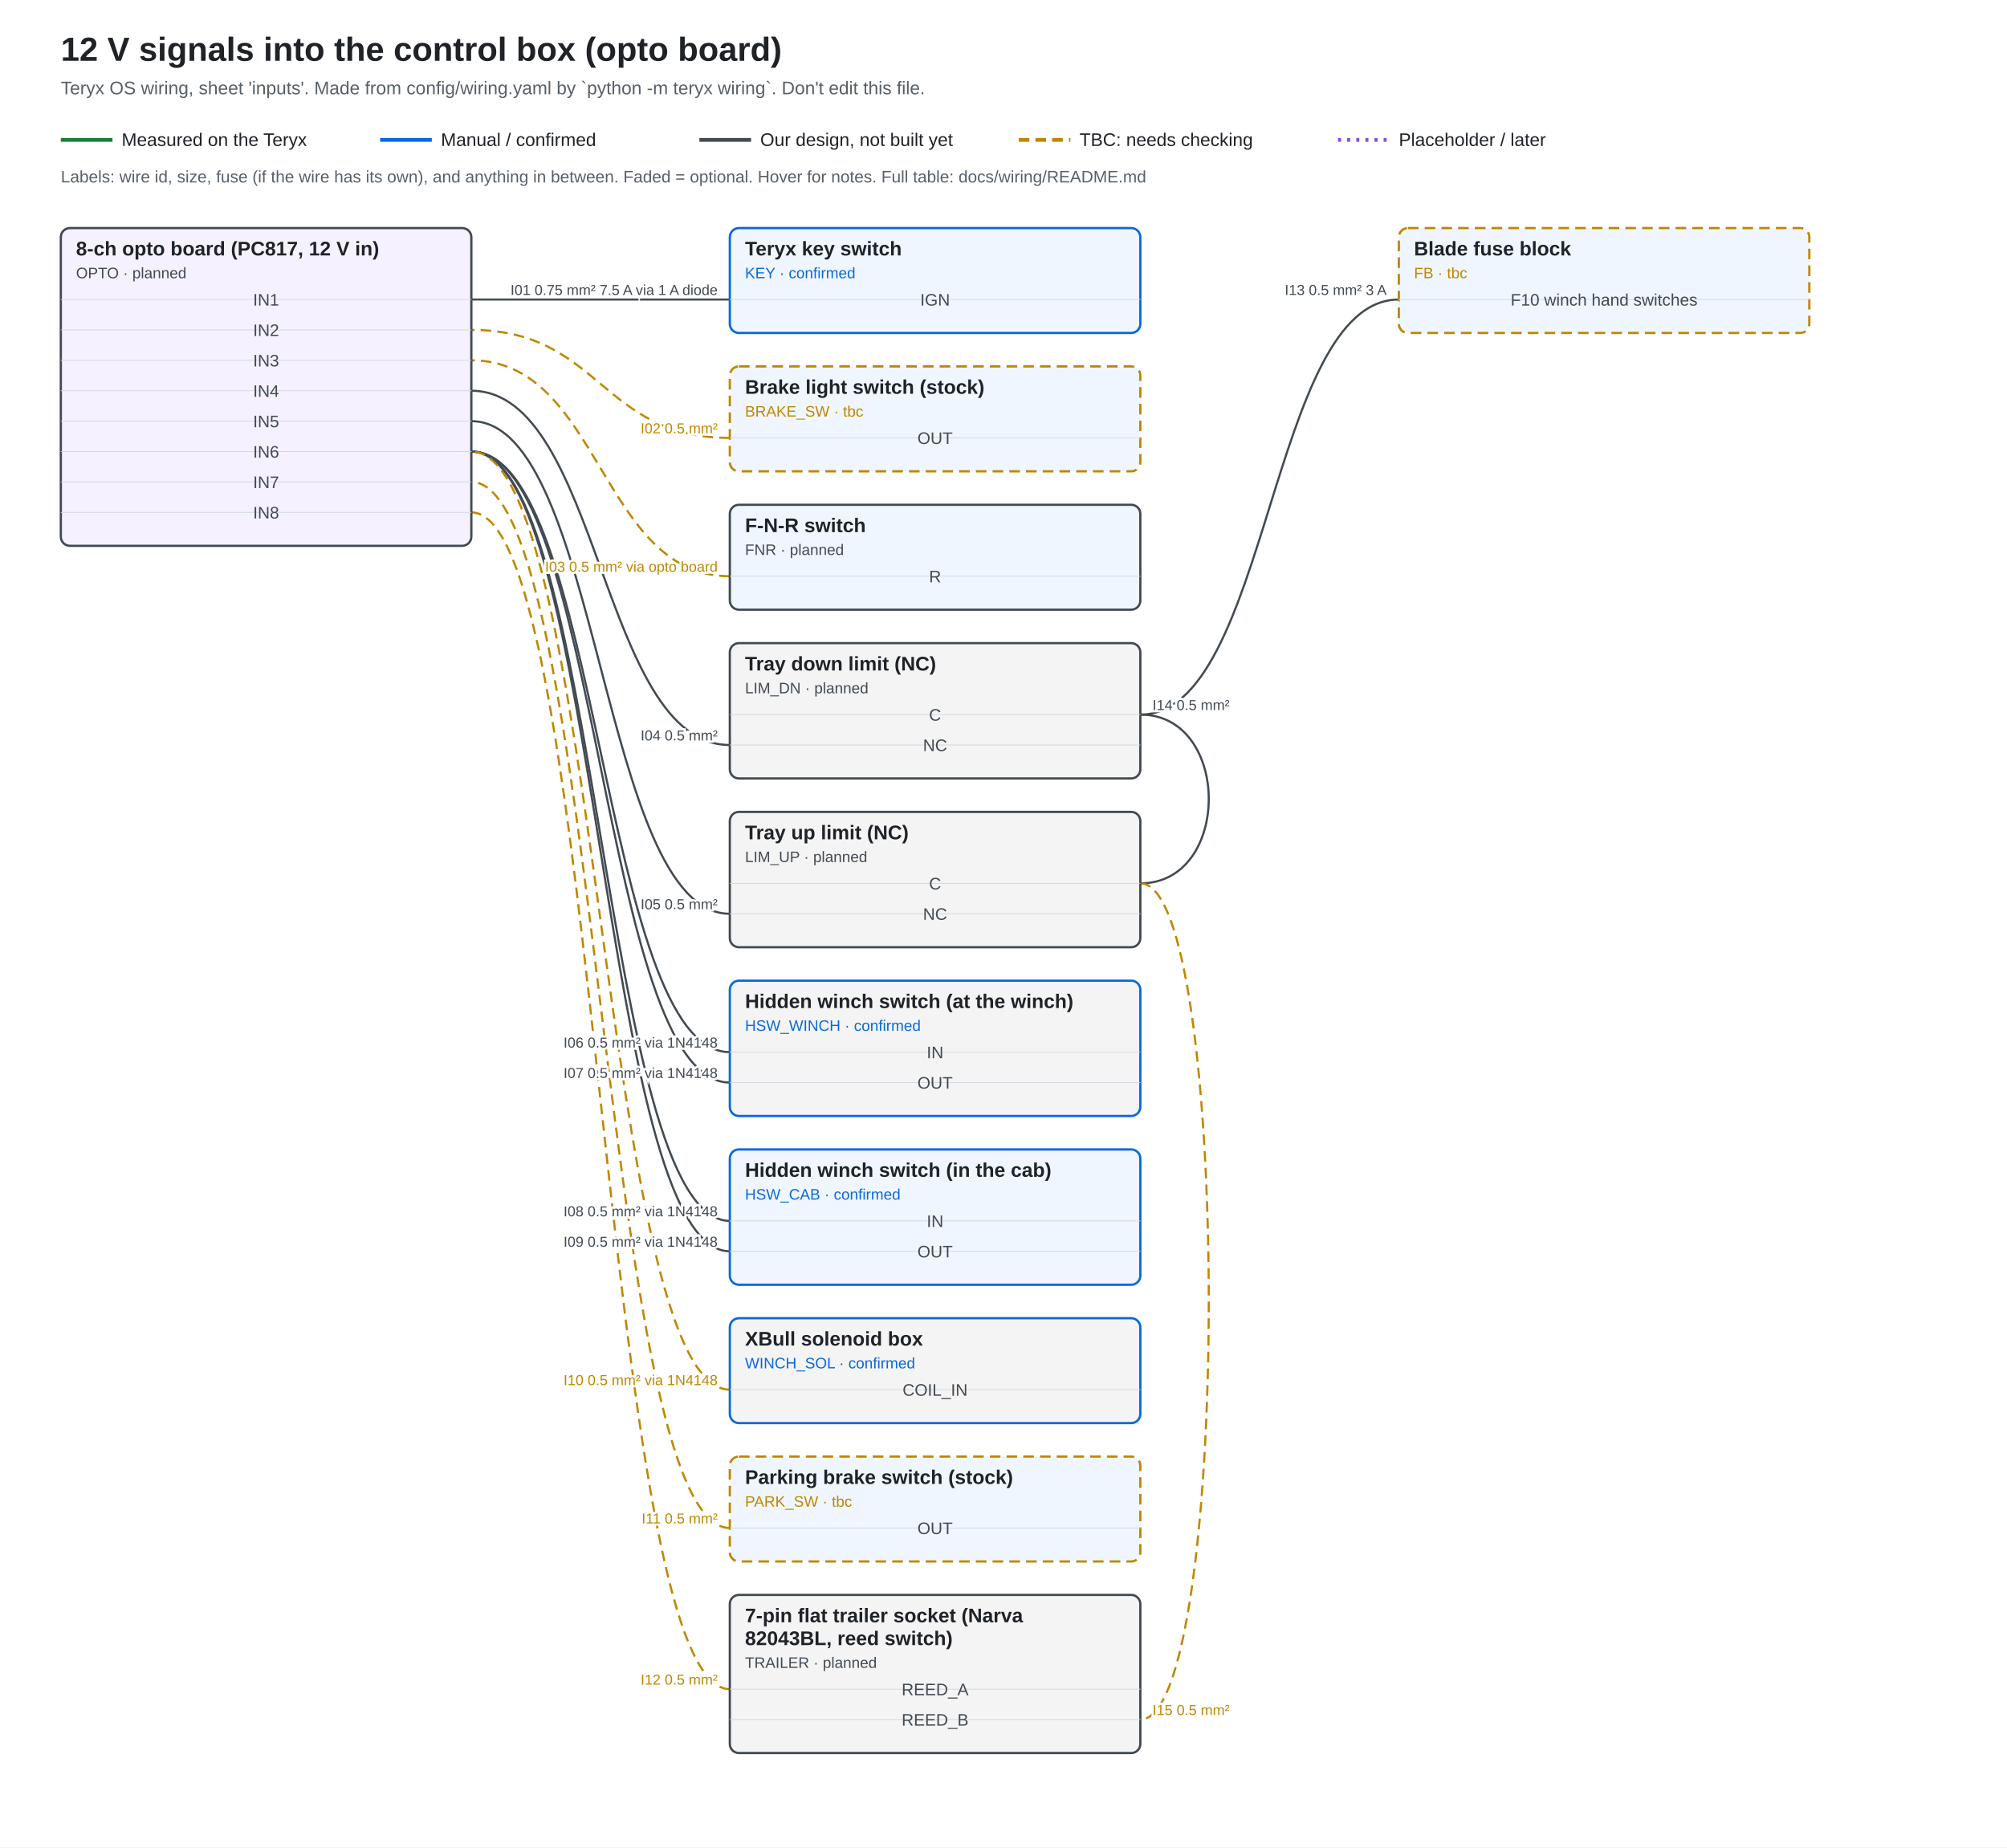
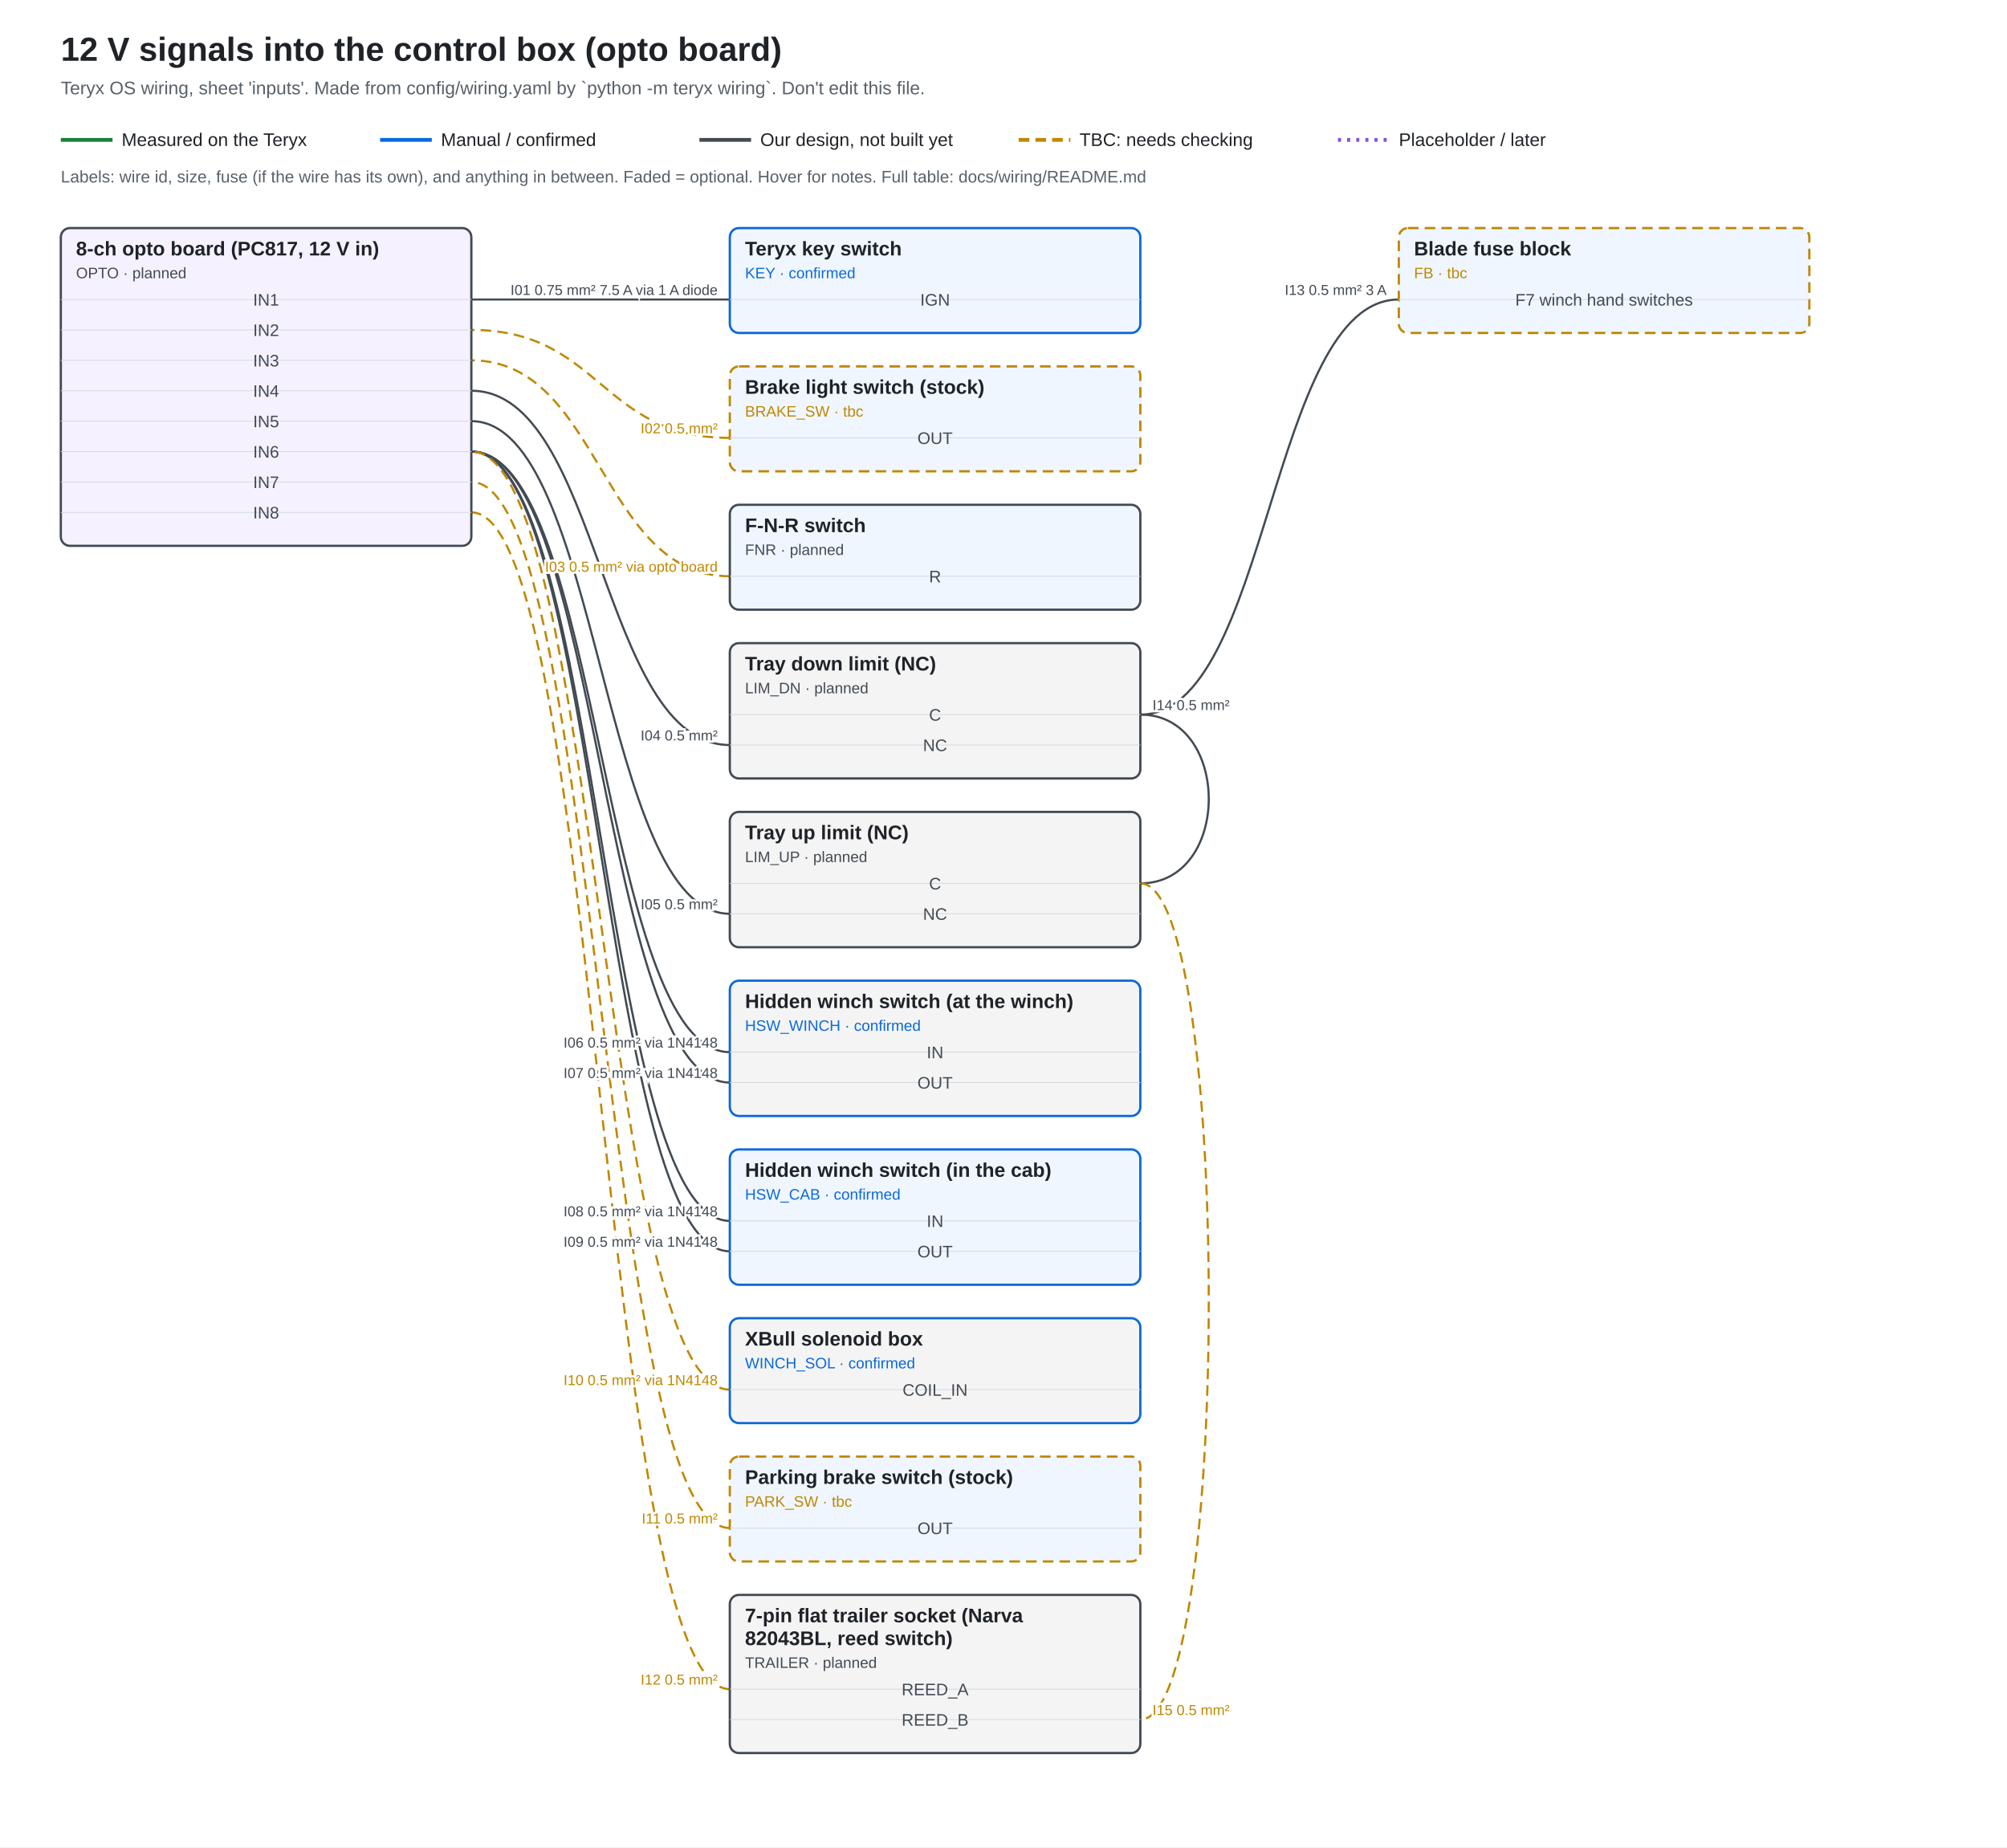
<svg xmlns="http://www.w3.org/2000/svg" viewBox="0 0 1320 1215" width="1320" height="1215" font-family="Arial, Helvetica, sans-serif" data-sheet="inputs">
  <rect width="1320" height="1215" fill="#ffffff" />
  <text x="40" y="40" font-size="22" text-anchor="start" font-weight="bold" fill="#1f2328">12 V signals into the control box (opto board)</text>
  <text x="40" y="62" font-size="12" text-anchor="start" font-weight="normal" fill="#57606a">Teryx OS wiring, sheet 'inputs'. Made from config/wiring.yaml by `python -m teryx wiring`. Don't edit this file.</text>
  <line x1="40" y1="92" x2="74" y2="92" stroke="#1a7f37" stroke-width="2.5" />
  <text x="80" y="96" font-size="12" text-anchor="start" font-weight="normal" fill="#1f2328">Measured on the Teryx</text>
  <line x1="250" y1="92" x2="284" y2="92" stroke="#0969da" stroke-width="2.5" />
  <text x="290" y="96" font-size="12" text-anchor="start" font-weight="normal" fill="#1f2328">Manual / confirmed</text>
  <line x1="460" y1="92" x2="494" y2="92" stroke="#424a53" stroke-width="2.5" />
  <text x="500" y="96" font-size="12" text-anchor="start" font-weight="normal" fill="#1f2328">Our design, not built yet</text>
  <line x1="670" y1="92" x2="704" y2="92" stroke="#bf8700" stroke-width="2.5" stroke-dasharray="7 4" />
  <text x="710" y="96" font-size="12" text-anchor="start" font-weight="normal" fill="#1f2328">TBC: needs checking</text>
  <line x1="880" y1="92" x2="914" y2="92" stroke="#8250df" stroke-width="2.5" stroke-dasharray="2 4" />
  <text x="920" y="96" font-size="12" text-anchor="start" font-weight="normal" fill="#1f2328">Placeholder / later</text>
  <text x="40" y="120" font-size="11" text-anchor="start" font-weight="normal" fill="#57606a">Labels: wire id, size, fuse (if the wire has its own), and anything in between. Faded = optional. Hover for notes. Full table: docs/wiring/README.md</text>
  <g data-wire="I01" data-from="KEY.IGN" data-to="OPTO.IN1" data-status="planned">
    <path d="M480,197 C395,197 395,197 310,197" fill="none" stroke="#424a53" stroke-width="1.4" />
  </g>
  <g data-wire="I02" data-from="BRAKE_SW.OUT" data-to="OPTO.IN2" data-status="tbc">
    <path d="M480,288 C395,288 395,217 310,217" fill="none" stroke="#bf8700" stroke-width="1.4" stroke-dasharray="7 4" />
  </g>
  <g data-wire="I03" data-from="FNR.R" data-to="OPTO.IN3" data-status="tbc">
    <path d="M480,379 C395,379 395,237 310,237" fill="none" stroke="#bf8700" stroke-width="1.4" stroke-dasharray="7 4" />
  </g>
  <g data-wire="I04" data-from="LIM_DN.NC" data-to="OPTO.IN4" data-status="planned">
    <path d="M480,490 C395,490 395,257 310,257" fill="none" stroke="#424a53" stroke-width="1.4" />
  </g>
  <g data-wire="I05" data-from="LIM_UP.NC" data-to="OPTO.IN5" data-status="planned">
    <path d="M480,601 C395,601 395,277 310,277" fill="none" stroke="#424a53" stroke-width="1.4" />
  </g>
  <g data-wire="I06" data-from="HSW_WINCH.IN" data-to="OPTO.IN6" data-status="planned">
    <path d="M480,692 C395,692 395,297 310,297" fill="none" stroke="#424a53" stroke-width="1.4" />
  </g>
  <g data-wire="I07" data-from="HSW_WINCH.OUT" data-to="OPTO.IN6" data-status="planned">
    <path d="M480,712 C395,712 395,297 310,297" fill="none" stroke="#424a53" stroke-width="1.4" />
  </g>
  <g data-wire="I08" data-from="HSW_CAB.IN" data-to="OPTO.IN6" data-status="planned">
    <path d="M480,803 C395,803 395,297 310,297" fill="none" stroke="#424a53" stroke-width="1.4" />
  </g>
  <g data-wire="I09" data-from="HSW_CAB.OUT" data-to="OPTO.IN6" data-status="planned">
    <path d="M480,823 C395,823 395,297 310,297" fill="none" stroke="#424a53" stroke-width="1.4" />
  </g>
  <g data-wire="I10" data-from="WINCH_SOL.COIL_IN" data-to="OPTO.IN6" data-status="tbc">
    <path d="M480,914 C395,914 395,297 310,297" fill="none" stroke="#bf8700" stroke-width="1.4" stroke-dasharray="7 4" />
  </g>
  <g data-wire="I11" data-from="PARK_SW.OUT" data-to="OPTO.IN7" data-status="tbc">
    <path d="M480,1005 C395,1005 395,317 310,317" fill="none" stroke="#bf8700" stroke-width="1.4" stroke-dasharray="7 4" />
  </g>
  <g data-wire="I12" data-from="TRAILER.REED_A" data-to="OPTO.IN8" data-status="tbc">
    <path d="M480,1111 C395,1111 395,337 310,337" fill="none" stroke="#bf8700" stroke-width="1.4" stroke-dasharray="7 4" />
  </g>
-   <g data-wire="I13" data-from="FB.F10" data-to="LIM_DN.C" data-status="planned">
+   <g data-wire="I13" data-from="FB.F7" data-to="LIM_DN.C" data-status="planned">
    <path d="M920,197 C835,197 835,470 750,470" fill="none" stroke="#424a53" stroke-width="1.4" />
  </g>
  <g data-wire="I14" data-from="LIM_DN.C" data-to="LIM_UP.C" data-status="planned">
    <path d="M750,470 C810,470 810,581 750,581" fill="none" stroke="#424a53" stroke-width="1.4" />
  </g>
  <g data-wire="I15" data-from="LIM_UP.C" data-to="TRAILER.REED_B" data-status="tbc">
    <path d="M750,581 C810,581 810,1131 750,1131" fill="none" stroke="#bf8700" stroke-width="1.4" stroke-dasharray="7 4" />
  </g>
  <g data-device="OPTO" data-status="planned">
    <rect x="40" y="150" width="270" height="209" rx="6" fill="#f6f1ff" stroke="#424a53" stroke-width="1.5" />
    <text x="50" y="168" font-size="13" text-anchor="start" font-weight="bold" fill="#1f2328">8-ch opto board (PC817, 12 V in)</text>
    <text x="50" y="183" font-size="10" text-anchor="start" font-weight="normal" fill="#424a53">OPTO · planned</text>
    <line x1="40" y1="197" x2="310" y2="197" stroke="#d0d7de" stroke-width="0.5" />
    <text x="175" y="201" font-size="11" text-anchor="middle" font-weight="normal" fill="#424a53">IN1</text>
    <line x1="40" y1="217" x2="310" y2="217" stroke="#d0d7de" stroke-width="0.5" />
    <text x="175" y="221" font-size="11" text-anchor="middle" font-weight="normal" fill="#424a53">IN2</text>
    <line x1="40" y1="237" x2="310" y2="237" stroke="#d0d7de" stroke-width="0.5" />
    <text x="175" y="241" font-size="11" text-anchor="middle" font-weight="normal" fill="#424a53">IN3</text>
    <line x1="40" y1="257" x2="310" y2="257" stroke="#d0d7de" stroke-width="0.5" />
    <text x="175" y="261" font-size="11" text-anchor="middle" font-weight="normal" fill="#424a53">IN4</text>
    <line x1="40" y1="277" x2="310" y2="277" stroke="#d0d7de" stroke-width="0.5" />
    <text x="175" y="281" font-size="11" text-anchor="middle" font-weight="normal" fill="#424a53">IN5</text>
    <line x1="40" y1="297" x2="310" y2="297" stroke="#d0d7de" stroke-width="0.5" />
    <text x="175" y="301" font-size="11" text-anchor="middle" font-weight="normal" fill="#424a53">IN6</text>
    <line x1="40" y1="317" x2="310" y2="317" stroke="#d0d7de" stroke-width="0.5" />
    <text x="175" y="321" font-size="11" text-anchor="middle" font-weight="normal" fill="#424a53">IN7</text>
    <line x1="40" y1="337" x2="310" y2="337" stroke="#d0d7de" stroke-width="0.5" />
    <text x="175" y="341" font-size="11" text-anchor="middle" font-weight="normal" fill="#424a53">IN8</text>
  </g>
  <g data-device="KEY" data-status="confirmed">
    <rect x="480" y="150" width="270" height="69" rx="6" fill="#f0f6ff" stroke="#0969da" stroke-width="1.5" />
    <text x="490" y="168" font-size="13" text-anchor="start" font-weight="bold" fill="#1f2328">Teryx key switch</text>
    <text x="490" y="183" font-size="10" text-anchor="start" font-weight="normal" fill="#0969da">KEY · confirmed</text>
    <line x1="480" y1="197" x2="750" y2="197" stroke="#d0d7de" stroke-width="0.5" />
    <text x="615" y="201" font-size="11" text-anchor="middle" font-weight="normal" fill="#424a53">IGN</text>
  </g>
  <g data-device="BRAKE_SW" data-status="tbc">
    <rect x="480" y="241" width="270" height="69" rx="6" fill="#f0f6ff" stroke="#bf8700" stroke-width="1.5" stroke-dasharray="7 4" />
    <text x="490" y="259" font-size="13" text-anchor="start" font-weight="bold" fill="#1f2328">Brake light switch (stock)</text>
    <text x="490" y="274" font-size="10" text-anchor="start" font-weight="normal" fill="#bf8700">BRAKE_SW · tbc</text>
    <line x1="480" y1="288" x2="750" y2="288" stroke="#d0d7de" stroke-width="0.5" />
    <text x="615" y="292" font-size="11" text-anchor="middle" font-weight="normal" fill="#424a53">OUT</text>
  </g>
  <g data-device="FNR" data-status="planned">
    <rect x="480" y="332" width="270" height="69" rx="6" fill="#f0f6ff" stroke="#424a53" stroke-width="1.5" />
    <text x="490" y="350" font-size="13" text-anchor="start" font-weight="bold" fill="#1f2328">F-N-R switch</text>
    <text x="490" y="365" font-size="10" text-anchor="start" font-weight="normal" fill="#424a53">FNR · planned</text>
    <line x1="480" y1="379" x2="750" y2="379" stroke="#d0d7de" stroke-width="0.5" />
    <text x="615" y="383" font-size="11" text-anchor="middle" font-weight="normal" fill="#424a53">R</text>
  </g>
  <g data-device="LIM_DN" data-status="planned">
    <rect x="480" y="423" width="270" height="89" rx="6" fill="#f4f4f4" stroke="#424a53" stroke-width="1.5" />
    <text x="490" y="441" font-size="13" text-anchor="start" font-weight="bold" fill="#1f2328">Tray down limit (NC)</text>
    <text x="490" y="456" font-size="10" text-anchor="start" font-weight="normal" fill="#424a53">LIM_DN · planned</text>
    <line x1="480" y1="470" x2="750" y2="470" stroke="#d0d7de" stroke-width="0.5" />
    <text x="615" y="474" font-size="11" text-anchor="middle" font-weight="normal" fill="#424a53">C</text>
    <line x1="480" y1="490" x2="750" y2="490" stroke="#d0d7de" stroke-width="0.5" />
    <text x="615" y="494" font-size="11" text-anchor="middle" font-weight="normal" fill="#424a53">NC</text>
  </g>
  <g data-device="LIM_UP" data-status="planned">
    <rect x="480" y="534" width="270" height="89" rx="6" fill="#f4f4f4" stroke="#424a53" stroke-width="1.5" />
    <text x="490" y="552" font-size="13" text-anchor="start" font-weight="bold" fill="#1f2328">Tray up limit (NC)</text>
    <text x="490" y="567" font-size="10" text-anchor="start" font-weight="normal" fill="#424a53">LIM_UP · planned</text>
    <line x1="480" y1="581" x2="750" y2="581" stroke="#d0d7de" stroke-width="0.5" />
    <text x="615" y="585" font-size="11" text-anchor="middle" font-weight="normal" fill="#424a53">C</text>
    <line x1="480" y1="601" x2="750" y2="601" stroke="#d0d7de" stroke-width="0.5" />
    <text x="615" y="605" font-size="11" text-anchor="middle" font-weight="normal" fill="#424a53">NC</text>
  </g>
  <g data-device="HSW_WINCH" data-status="confirmed">
    <rect x="480" y="645" width="270" height="89" rx="6" fill="#f4f4f4" stroke="#0969da" stroke-width="1.5" />
    <text x="490" y="663" font-size="13" text-anchor="start" font-weight="bold" fill="#1f2328">Hidden winch switch (at the winch)</text>
    <text x="490" y="678" font-size="10" text-anchor="start" font-weight="normal" fill="#0969da">HSW_WINCH · confirmed</text>
    <line x1="480" y1="692" x2="750" y2="692" stroke="#d0d7de" stroke-width="0.5" />
    <text x="615" y="696" font-size="11" text-anchor="middle" font-weight="normal" fill="#424a53">IN</text>
    <line x1="480" y1="712" x2="750" y2="712" stroke="#d0d7de" stroke-width="0.5" />
    <text x="615" y="716" font-size="11" text-anchor="middle" font-weight="normal" fill="#424a53">OUT</text>
  </g>
  <g data-device="HSW_CAB" data-status="confirmed">
    <rect x="480" y="756" width="270" height="89" rx="6" fill="#f0f6ff" stroke="#0969da" stroke-width="1.5" />
    <text x="490" y="774" font-size="13" text-anchor="start" font-weight="bold" fill="#1f2328">Hidden winch switch (in the cab)</text>
    <text x="490" y="789" font-size="10" text-anchor="start" font-weight="normal" fill="#0969da">HSW_CAB · confirmed</text>
    <line x1="480" y1="803" x2="750" y2="803" stroke="#d0d7de" stroke-width="0.5" />
    <text x="615" y="807" font-size="11" text-anchor="middle" font-weight="normal" fill="#424a53">IN</text>
    <line x1="480" y1="823" x2="750" y2="823" stroke="#d0d7de" stroke-width="0.5" />
    <text x="615" y="827" font-size="11" text-anchor="middle" font-weight="normal" fill="#424a53">OUT</text>
  </g>
  <g data-device="WINCH_SOL" data-status="confirmed">
    <rect x="480" y="867" width="270" height="69" rx="6" fill="#f4f4f4" stroke="#0969da" stroke-width="1.5" />
    <text x="490" y="885" font-size="13" text-anchor="start" font-weight="bold" fill="#1f2328">XBull solenoid box</text>
    <text x="490" y="900" font-size="10" text-anchor="start" font-weight="normal" fill="#0969da">WINCH_SOL · confirmed</text>
    <line x1="480" y1="914" x2="750" y2="914" stroke="#d0d7de" stroke-width="0.5" />
    <text x="615" y="918" font-size="11" text-anchor="middle" font-weight="normal" fill="#424a53">COIL_IN</text>
  </g>
  <g data-device="PARK_SW" data-status="tbc">
    <rect x="480" y="958" width="270" height="69" rx="6" fill="#f0f6ff" stroke="#bf8700" stroke-width="1.5" stroke-dasharray="7 4" />
    <text x="490" y="976" font-size="13" text-anchor="start" font-weight="bold" fill="#1f2328">Parking brake switch (stock)</text>
    <text x="490" y="991" font-size="10" text-anchor="start" font-weight="normal" fill="#bf8700">PARK_SW · tbc</text>
    <line x1="480" y1="1005" x2="750" y2="1005" stroke="#d0d7de" stroke-width="0.5" />
    <text x="615" y="1009" font-size="11" text-anchor="middle" font-weight="normal" fill="#424a53">OUT</text>
  </g>
  <g data-device="TRAILER" data-status="planned">
    <rect x="480" y="1049" width="270" height="104" rx="6" fill="#f4f4f4" stroke="#424a53" stroke-width="1.5" />
    <text x="490" y="1067" font-size="13" text-anchor="start" font-weight="bold" fill="#1f2328">7-pin flat trailer socket (Narva</text>
    <text x="490" y="1082" font-size="13" text-anchor="start" font-weight="bold" fill="#1f2328">82043BL, reed switch)</text>
    <text x="490" y="1097" font-size="10" text-anchor="start" font-weight="normal" fill="#424a53">TRAILER · planned</text>
    <line x1="480" y1="1111" x2="750" y2="1111" stroke="#d0d7de" stroke-width="0.5" />
    <text x="615" y="1115" font-size="11" text-anchor="middle" font-weight="normal" fill="#424a53">REED_A</text>
    <line x1="480" y1="1131" x2="750" y2="1131" stroke="#d0d7de" stroke-width="0.5" />
    <text x="615" y="1135" font-size="11" text-anchor="middle" font-weight="normal" fill="#424a53">REED_B</text>
  </g>
  <g data-device="FB" data-status="tbc">
    <rect x="920" y="150" width="270" height="69" rx="6" fill="#f0f6ff" stroke="#bf8700" stroke-width="1.5" stroke-dasharray="7 4" />
    <text x="930" y="168" font-size="13" text-anchor="start" font-weight="bold" fill="#1f2328">Blade fuse block</text>
    <text x="930" y="183" font-size="10" text-anchor="start" font-weight="normal" fill="#bf8700">FB · tbc</text>
    <line x1="920" y1="197" x2="1190" y2="197" stroke="#d0d7de" stroke-width="0.5" />
-     <text x="1055" y="201" font-size="11" text-anchor="middle" font-weight="normal" fill="#424a53">F10  winch hand switches</text>
+     <text x="1055" y="201" font-size="11" text-anchor="middle" font-weight="normal" fill="#424a53">F7  winch hand switches</text>
  </g>
  <text x="472" y="194" font-size="9.5" text-anchor="end" font-weight="normal" fill="#424a53" stroke="#ffffff" stroke-width="3" paint-order="stroke">I01  0.75 mm²  7.5 A  via 1 A diode</text>
  <text x="472" y="285" font-size="9.5" text-anchor="end" font-weight="normal" fill="#bf8700" stroke="#ffffff" stroke-width="3" paint-order="stroke">I02  0.5 mm²</text>
  <text x="472" y="376" font-size="9.5" text-anchor="end" font-weight="normal" fill="#bf8700" stroke="#ffffff" stroke-width="3" paint-order="stroke">I03  0.5 mm²  via opto board</text>
  <text x="472" y="487" font-size="9.5" text-anchor="end" font-weight="normal" fill="#424a53" stroke="#ffffff" stroke-width="3" paint-order="stroke">I04  0.5 mm²</text>
  <text x="472" y="598" font-size="9.5" text-anchor="end" font-weight="normal" fill="#424a53" stroke="#ffffff" stroke-width="3" paint-order="stroke">I05  0.5 mm²</text>
  <text x="472" y="689" font-size="9.5" text-anchor="end" font-weight="normal" fill="#424a53" stroke="#ffffff" stroke-width="3" paint-order="stroke">I06  0.5 mm²  via 1N4148</text>
  <text x="472" y="709" font-size="9.5" text-anchor="end" font-weight="normal" fill="#424a53" stroke="#ffffff" stroke-width="3" paint-order="stroke">I07  0.5 mm²  via 1N4148</text>
  <text x="472" y="800" font-size="9.5" text-anchor="end" font-weight="normal" fill="#424a53" stroke="#ffffff" stroke-width="3" paint-order="stroke">I08  0.5 mm²  via 1N4148</text>
  <text x="472" y="820" font-size="9.5" text-anchor="end" font-weight="normal" fill="#424a53" stroke="#ffffff" stroke-width="3" paint-order="stroke">I09  0.5 mm²  via 1N4148</text>
  <text x="472" y="911" font-size="9.5" text-anchor="end" font-weight="normal" fill="#bf8700" stroke="#ffffff" stroke-width="3" paint-order="stroke">I10  0.5 mm²  via 1N4148</text>
  <text x="472" y="1002" font-size="9.5" text-anchor="end" font-weight="normal" fill="#bf8700" stroke="#ffffff" stroke-width="3" paint-order="stroke">I11  0.5 mm²</text>
  <text x="472" y="1108" font-size="9.5" text-anchor="end" font-weight="normal" fill="#bf8700" stroke="#ffffff" stroke-width="3" paint-order="stroke">I12  0.5 mm²</text>
  <text x="912" y="194" font-size="9.5" text-anchor="end" font-weight="normal" fill="#424a53" stroke="#ffffff" stroke-width="3" paint-order="stroke">I13  0.5 mm²  3 A</text>
  <text x="758" y="467" font-size="9.5" text-anchor="start" font-weight="normal" fill="#424a53" stroke="#ffffff" stroke-width="3" paint-order="stroke">I14  0.5 mm²</text>
  <text x="758" y="1128" font-size="9.5" text-anchor="start" font-weight="normal" fill="#bf8700" stroke="#ffffff" stroke-width="3" paint-order="stroke">I15  0.5 mm²</text>
</svg>
